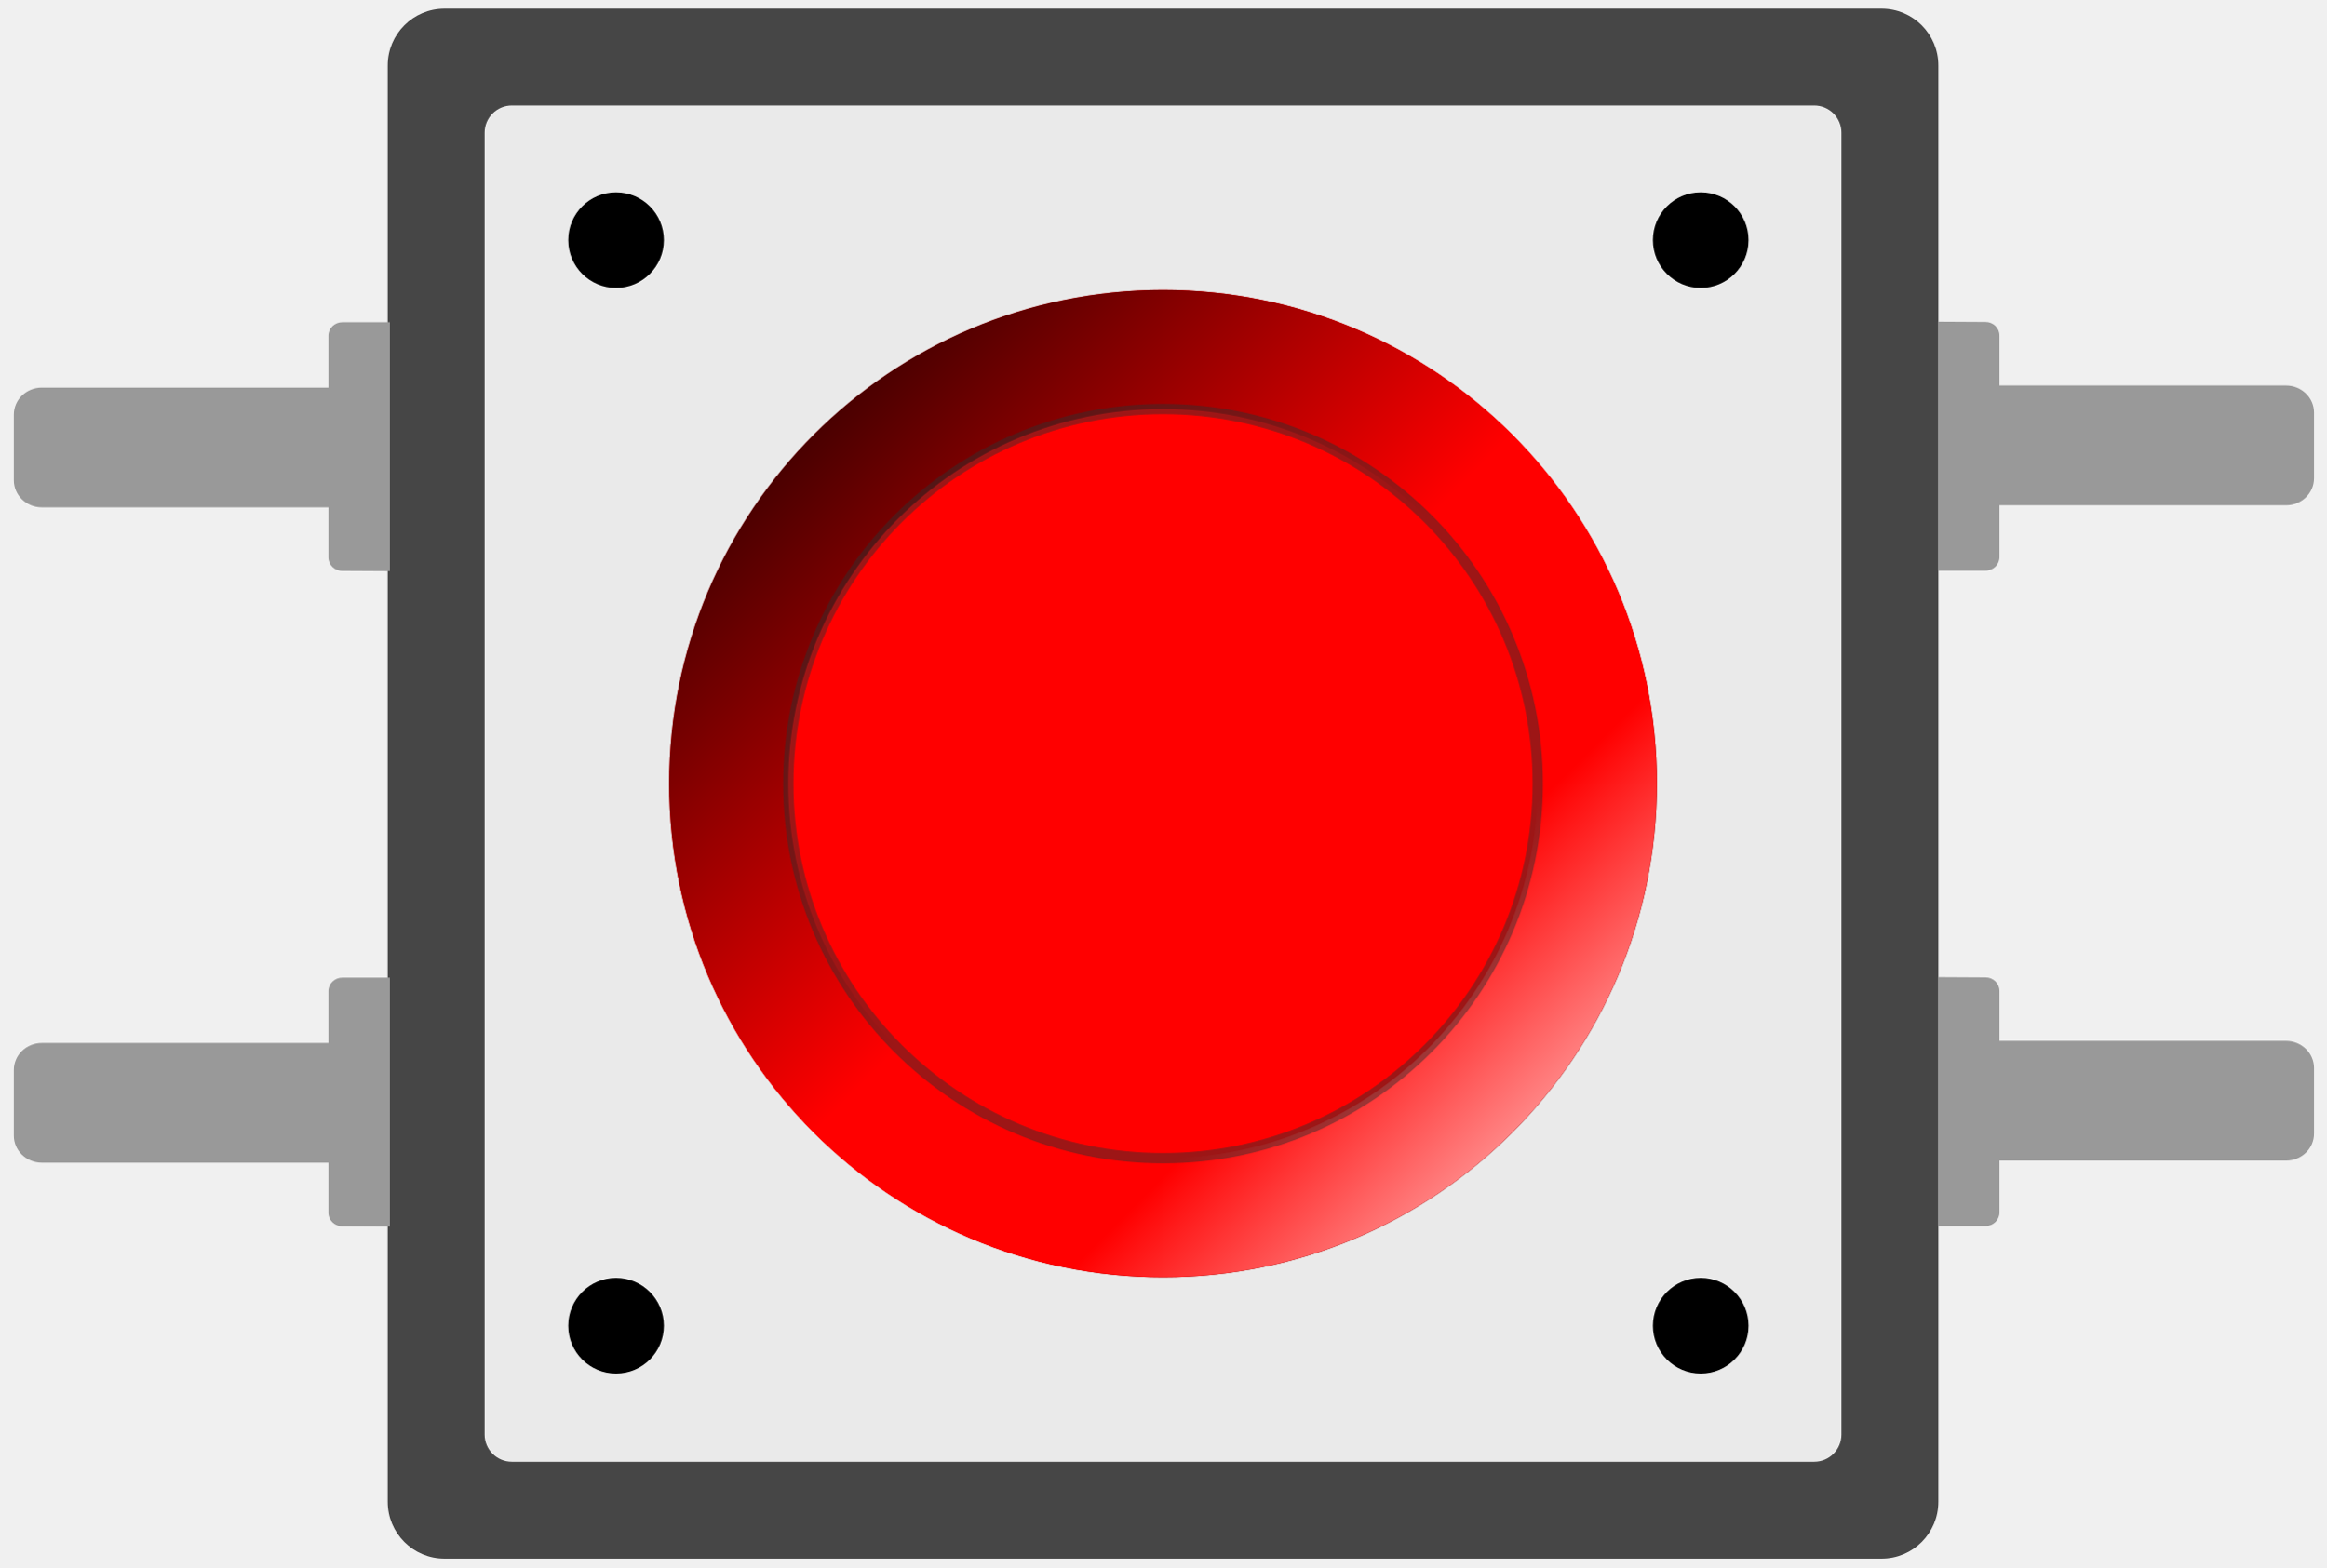
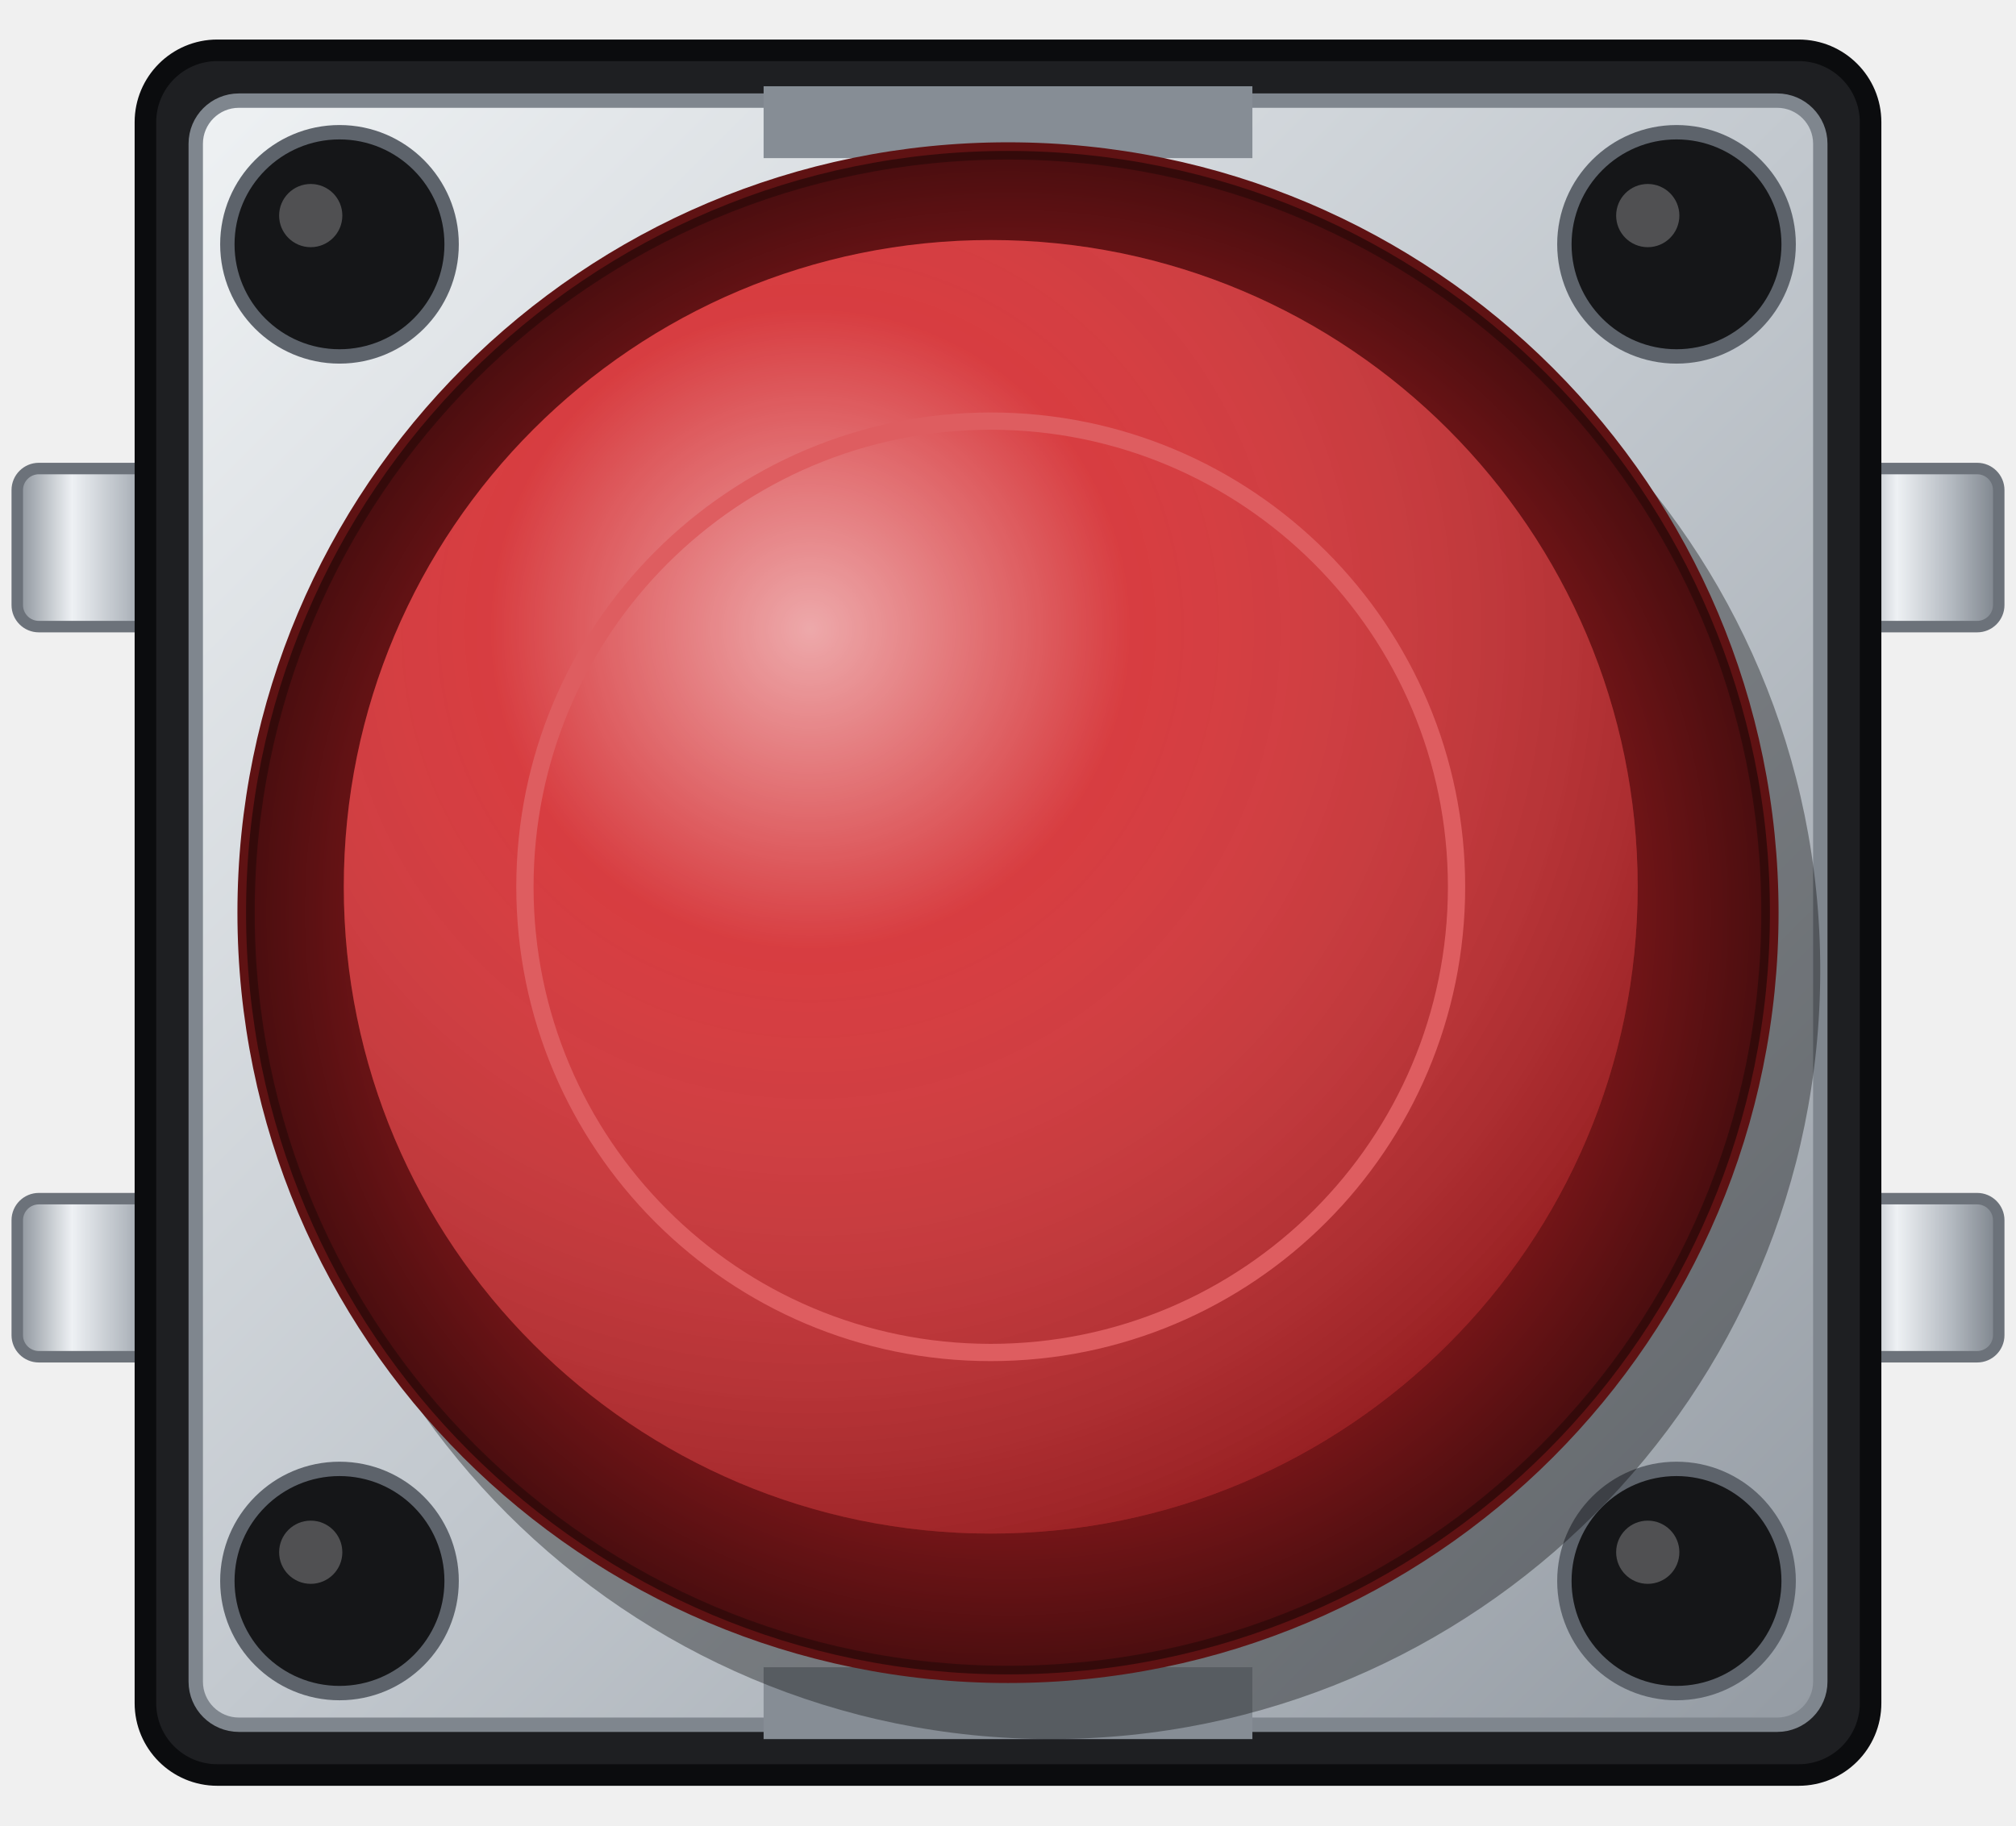
- <svg xmlns="http://www.w3.org/2000/svg" width="17.802mm" height="12mm" version="1.1" viewBox="-3 0 18 12">
+ <svg xmlns="http://www.w3.org/2000/svg" version="1.1" width="53px" height="48px" viewBox="0 0 53 48">
  <defs>
-     <linearGradient x1="0" x2="1" y1="0" y2="1" id="grad-up-pushbutton1">
-       <stop stop-color="#ffffff" offset="0" />
-       <stop offset="0.3" stop-color="red" />
-       <stop offset="0.5" stop-color="red" />
-       <stop offset="1" />
+     <linearGradient id="luz" x1="0" y1="0" x2="0" y2="1">
+       <stop offset="0" stop-color="#ffffff" stop-opacity="0.16" />
+       <stop offset="0.45" stop-color="#ffffff" stop-opacity="0" />
+       <stop offset="1" stop-color="#000000" stop-opacity="0.22" />
    </linearGradient>
-     <linearGradient x1="1" x2="0" y1="1" y2="0" id="grad-down-pushbutton1">
-       <stop stop-color="#ffffff" offset="0" />
-       <stop offset="0.3" stop-color="red" />
-       <stop offset="0.5" stop-color="red" />
-       <stop offset="1" />
+     <linearGradient id="metal" x1="0" y1="0" x2="0" y2="1">
+       <stop offset="0" stop-color="#f4f6f8" />
+       <stop offset="0.5" stop-color="#b9bfc6" />
+       <stop offset="1" stop-color="#868d95" />
    </linearGradient>
+     <linearGradient id="metal-h" x1="0" y1="0" x2="1" y2="0">
+       <stop offset="0" stop-color="#8a9199" />
+       <stop offset="0.35" stop-color="#eef1f4" />
+       <stop offset="0.7" stop-color="#b3b9c0" />
+       <stop offset="1" stop-color="#7c838b" />
+     </linearGradient>
+     <radialGradient id="lata" cx="0.4" cy="0.38" r="0.66">
+       <stop offset="0" stop-color="#f6f8fa" />
+       <stop offset="0.6" stop-color="#c3c9cf" />
+       <stop offset="1" stop-color="#8c939b" />
+     </radialGradient>
+     <linearGradient id="plastico" x1="0" y1="0" x2="0" y2="1">
+       <stop offset="0" stop-color="#3a3c40" />
+       <stop offset="1" stop-color="#16171a" />
+     </linearGradient>
+     <linearGradient id="ouro" x1="0" y1="0" x2="0" y2="1">
+       <stop offset="0" stop-color="#f4dc8c" />
+       <stop offset="1" stop-color="#b88a2c" />
+     </linearGradient>
+     <radialGradient id="cupula" cx="0.36" cy="0.3" r="0.78">
+       <stop offset="0" stop-color="#ffffff" stop-opacity="0.6" />
+       <stop offset="0.32" stop-color="#ffffff" stop-opacity="0.1" />
+       <stop offset="1" stop-color="#000000" stop-opacity="0.32" />
+     </radialGradient>
+     <radialGradient id="borda-capa" cx="0.5" cy="0.5" r="0.5">
+       <stop offset="0.72" stop-color="#000000" stop-opacity="0" />
+       <stop offset="1" stop-color="#000000" stop-opacity="0.45" />
+     </radialGradient>
+     <linearGradient id="aco" x1="0" y1="0" x2="1" y2="1">
+       <stop offset="0" stop-color="#eef1f3" />
+       <stop offset="0.5" stop-color="#c3c9cf" />
+       <stop offset="1" stop-color="#959ca4" />
+     </linearGradient>
+     <radialGradient id="knob" cx="0.4" cy="0.35" r="0.7">
+       <stop offset="0" stop-color="#4a4d52" />
+       <stop offset="0.7" stop-color="#202124" />
+       <stop offset="1" stop-color="#0d0e10" />
+     </radialGradient>
+     <radialGradient id="cromo" cx="0.38" cy="0.32" r="0.8">
+       <stop offset="0" stop-color="#fbfcfd" />
+       <stop offset="0.45" stop-color="#c9ced4" />
+       <stop offset="0.8" stop-color="#8e959d" />
+       <stop offset="1" stop-color="#b7bdc3" />
+     </radialGradient>
  </defs>
-   <rect x="0" y="0" width="12" height="12" rx=".44" ry=".44" fill="#464646" />
-   <rect x=".75" y=".75" width="10.5" height="10.5" rx=".211" ry=".211" fill="#eaeaea" />
-   <g fill="#1b1b1">
-     <circle cx="1.767" cy="1.792" r=".37" />
-     <circle cx="10.161" cy="1.792" r=".37" />
-     <circle cx="10.161" cy="10.197" r=".37" />
-     <circle cx="1.767" cy="10.197" r=".37" />
-   </g>
-   <g fill="#999" stroke-width="1.015">
-     <path d="m12.365 2.426c0.06 0 0.108 0.047 0.108 0.105v0.387h2.217c0.12 0 0.217 0.094 0.217 0.21v0.507c0 0.117-0.097 0.21-0.217 0.21h-2.217v0.401c0 0.058-0.048 0.105-0.108 0.105h-0.368v-1.927z" />
-     <path d="m12.365 7.5c0.06 0 0.108 0.047 0.108 0.105v0.387h2.217c0.12 0 0.217 0.094 0.217 0.21v0.507c0 0.117-0.097 0.21-0.217 0.21h-2.217v0.401c0 0.058-0.048 0.105-0.108 0.105h-0.368v-1.927z" />
-     <path d="m-0.351 4.353c-0.06 0-0.108-0.047-0.108-0.105v-0.387h-2.217c-0.12 0-0.217-0.094-0.217-0.21v-0.507c0-0.117 0.097-0.21 0.217-0.21h2.217v-0.401c0-0.058 0.048-0.105 0.108-0.105h0.368v1.927z" />
-     <path d="m-0.351 9.427c-0.06 0-0.108-0.047-0.108-0.105v-0.387h-2.217c-0.12 0-0.217-0.094-0.217-0.21v-0.507c0-0.117 0.097-0.21 0.217-0.21h2.217v-0.401c0-0.058 0.048-0.105 0.108-0.105h0.368v1.927z" />
-   </g>
-   <g class="clickable-element">
-     <circle cx="6" cy="6" r="3.822" fill="url(#grad-up-pushbutton1)" />
-     <circle class="button-active-circle" cx="6" cy="6" r="3.822" fill="url(#grad-down-pushbutton1)" />
-     <circle cx="6" cy="6" r="2.9" stroke="#2f2f2f" stroke-opacity=".47" stroke-width=".08" fill="red" />
-   </g>
+   <rect x="0.454" y="12.321" width="4.125" height="4.157" rx="0.567" fill="url(#metal-h)" stroke="#6c727a" stroke-width="0.302" />
+   <rect x="0.454" y="31.521" width="4.125" height="4.157" rx="0.567" fill="url(#metal-h)" stroke="#6c727a" stroke-width="0.302" />
+   <rect x="48.421" y="12.321" width="4.125" height="4.157" rx="0.567" fill="url(#metal-h)" stroke="#6c727a" stroke-width="0.302" />
+   <rect x="48.421" y="31.521" width="4.125" height="4.157" rx="0.567" fill="url(#metal-h)" stroke="#6c727a" stroke-width="0.302" />
+   <rect x="3.823" y="1.323" width="45.354" height="45.354" rx="1.89" fill="#1e1f22" stroke="#0b0c0e" stroke-width="0.567" />
+   <rect x="5.146" y="2.646" width="42.709" height="42.709" rx="1.134" fill="url(#aco)" stroke="#7f868e" stroke-width="0.378" />
+   <rect x="20.075" y="2.268" width="12.85" height="1.89" fill="#868d95" />
+   <rect x="20.075" y="43.843" width="12.85" height="1.89" fill="#868d95" />
+   <circle cx="8.925" cy="6.425" r="2.948" fill="#151618" stroke="#5d636b" stroke-width="0.378" />
+   <circle cx="8.169" cy="5.669" r="0.831" fill="#ffffff" fill-opacity="0.25" />
+   <circle cx="8.925" cy="41.575" r="2.948" fill="#151618" stroke="#5d636b" stroke-width="0.378" />
+   <circle cx="8.169" cy="40.819" r="0.831" fill="#ffffff" fill-opacity="0.25" />
+   <circle cx="44.075" cy="6.425" r="2.948" fill="#151618" stroke="#5d636b" stroke-width="0.378" />
+   <circle cx="43.319" cy="5.669" r="0.831" fill="#ffffff" fill-opacity="0.25" />
+   <circle cx="44.075" cy="41.575" r="2.948" fill="#151618" stroke="#5d636b" stroke-width="0.378" />
+   <circle cx="43.319" cy="40.819" r="0.831" fill="#ffffff" fill-opacity="0.25" />
+   <rect x="14.028" y="11.528" width="24.945" height="24.945" rx="1.134" fill="#1a1b1e" />
+   <circle cx="27.634" cy="25.512" r="20.22" fill="#000000" fill-opacity="0.35" />
+   <circle cx="26.5" cy="24" r="20.031" fill="#89191c" stroke="#5f1213" stroke-width="0.454" />
+   <circle cx="26.5" cy="24" r="20.031" fill="url(#borda-capa)" />
+   <circle cx="26.046" cy="23.32" r="17.008" fill="#d3272b" />
+   <circle cx="26.046" cy="23.32" r="17.008" fill="url(#cupula)" fill-opacity="1" />
+   <circle cx="26.046" cy="23.32" r="12.246" fill="none" stroke="#de5d60" stroke-width="0.454" />
</svg>
